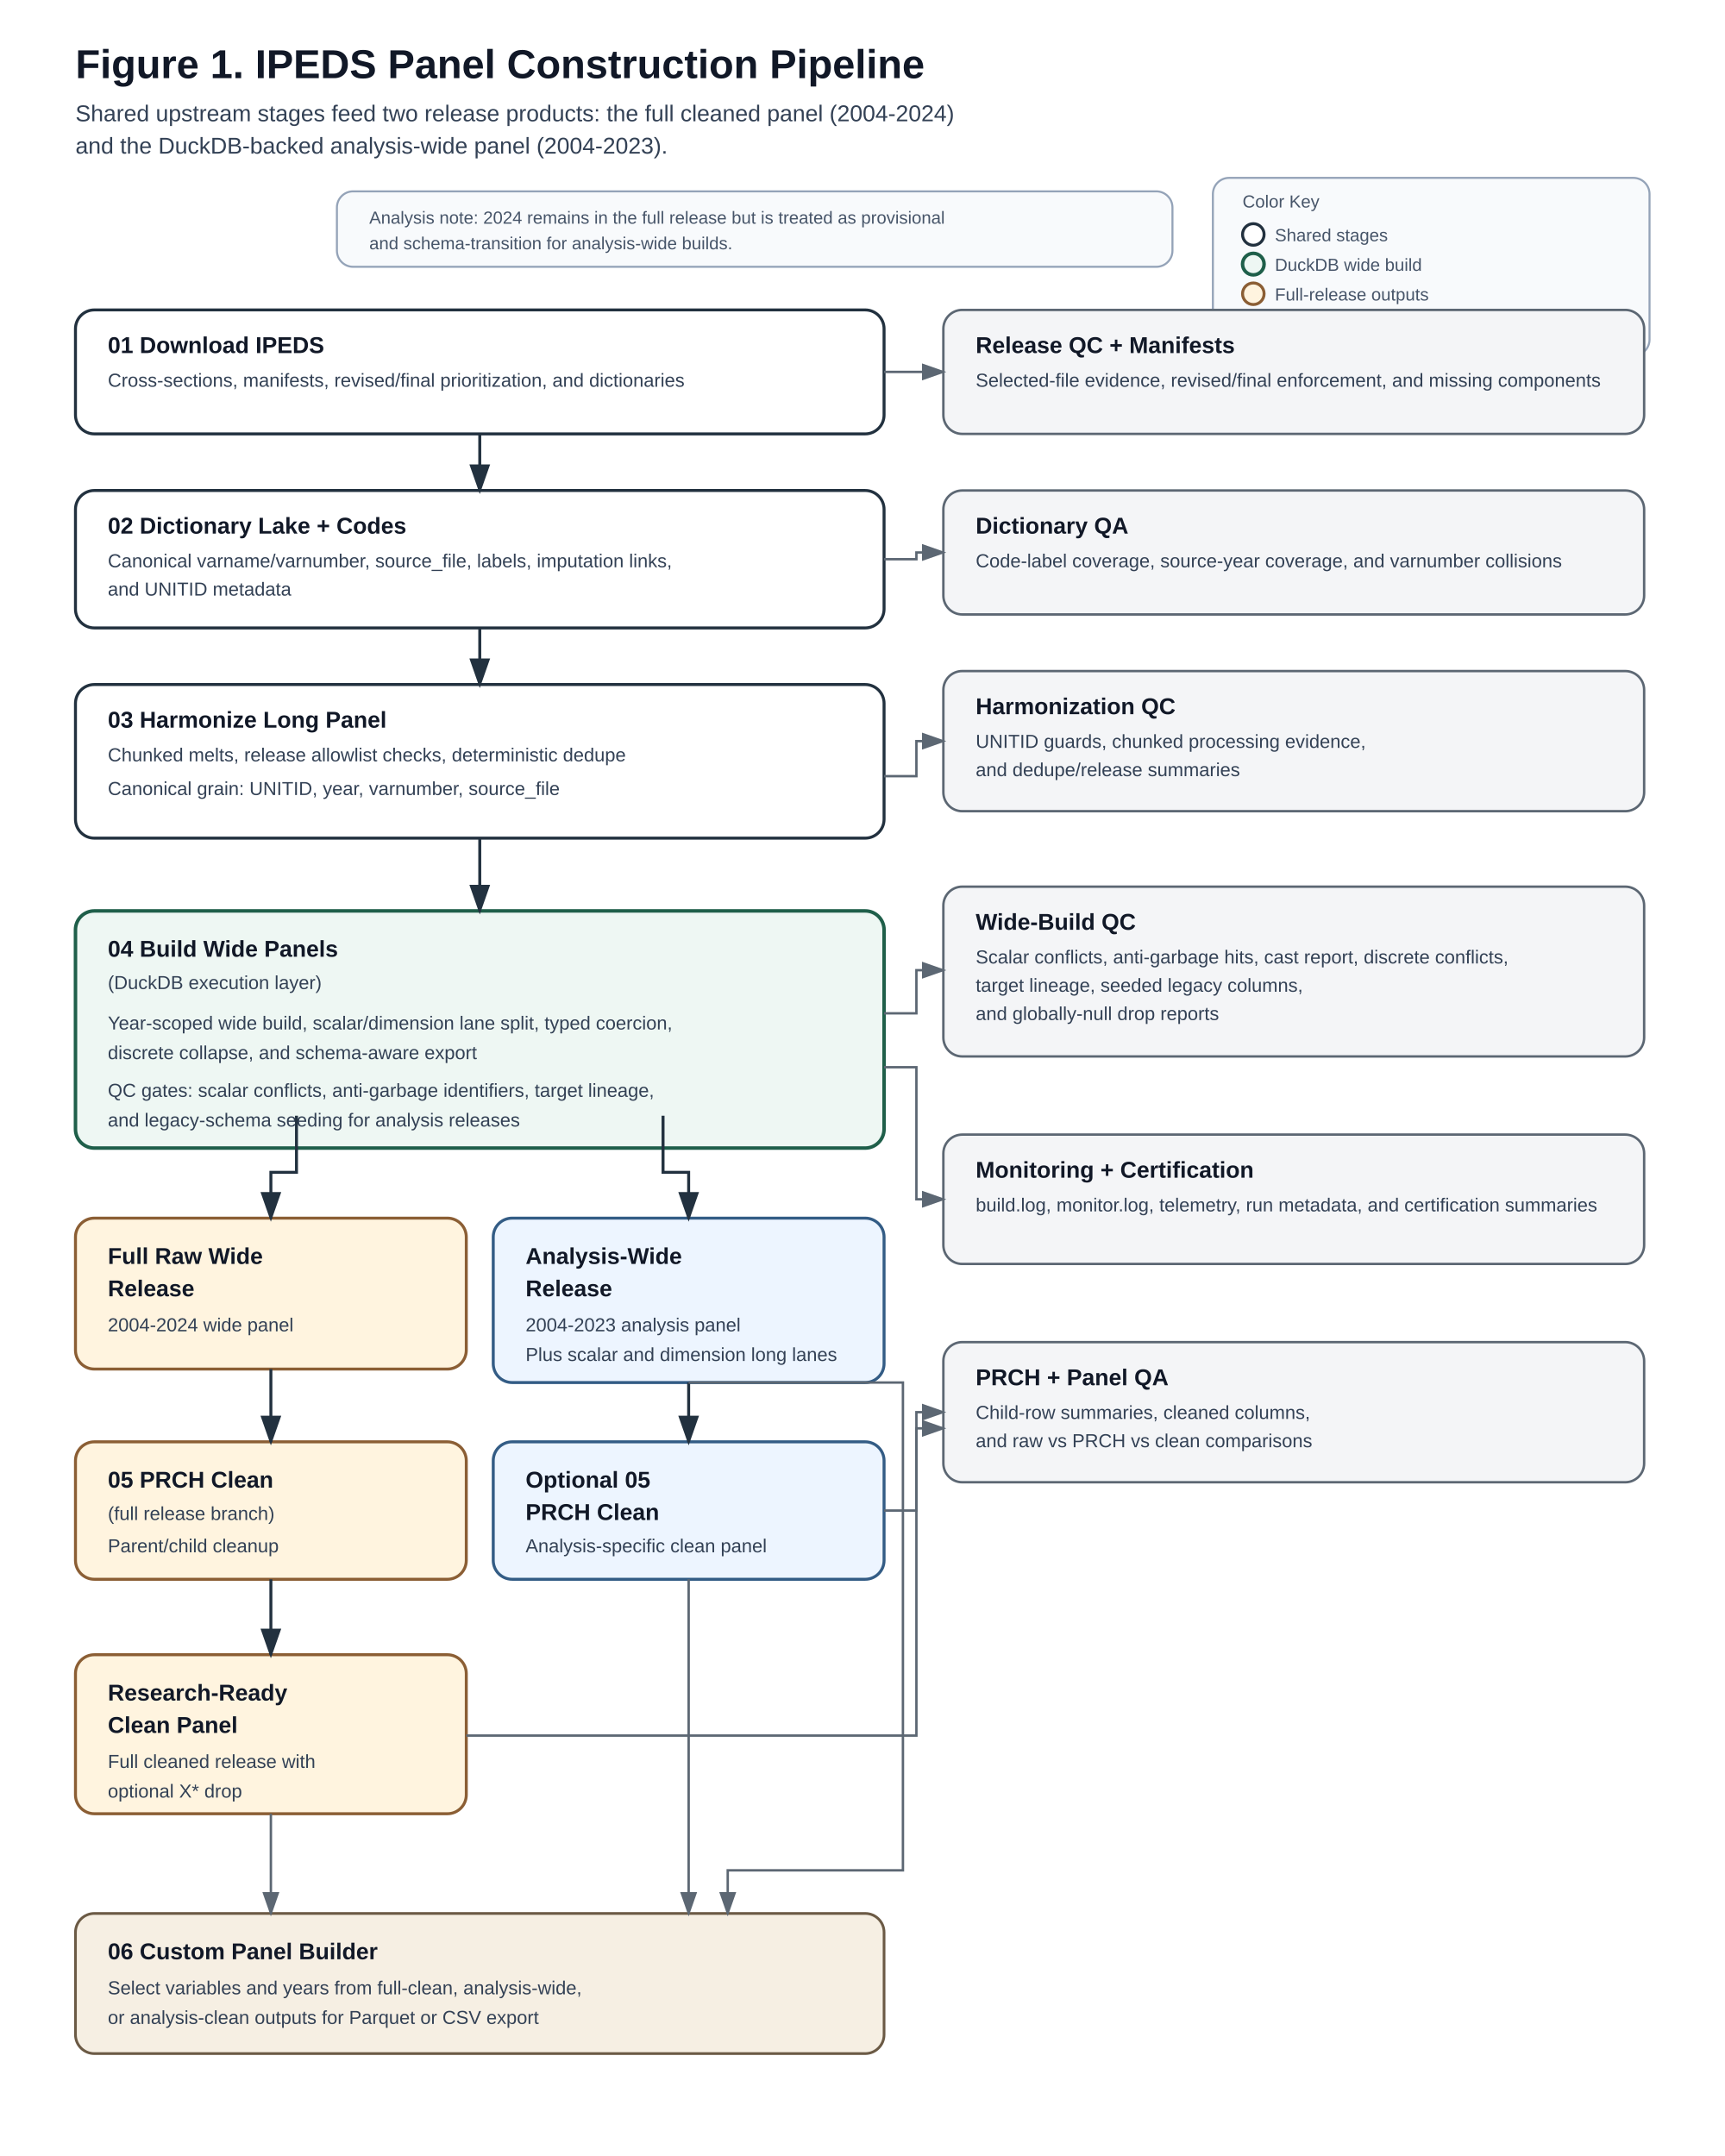
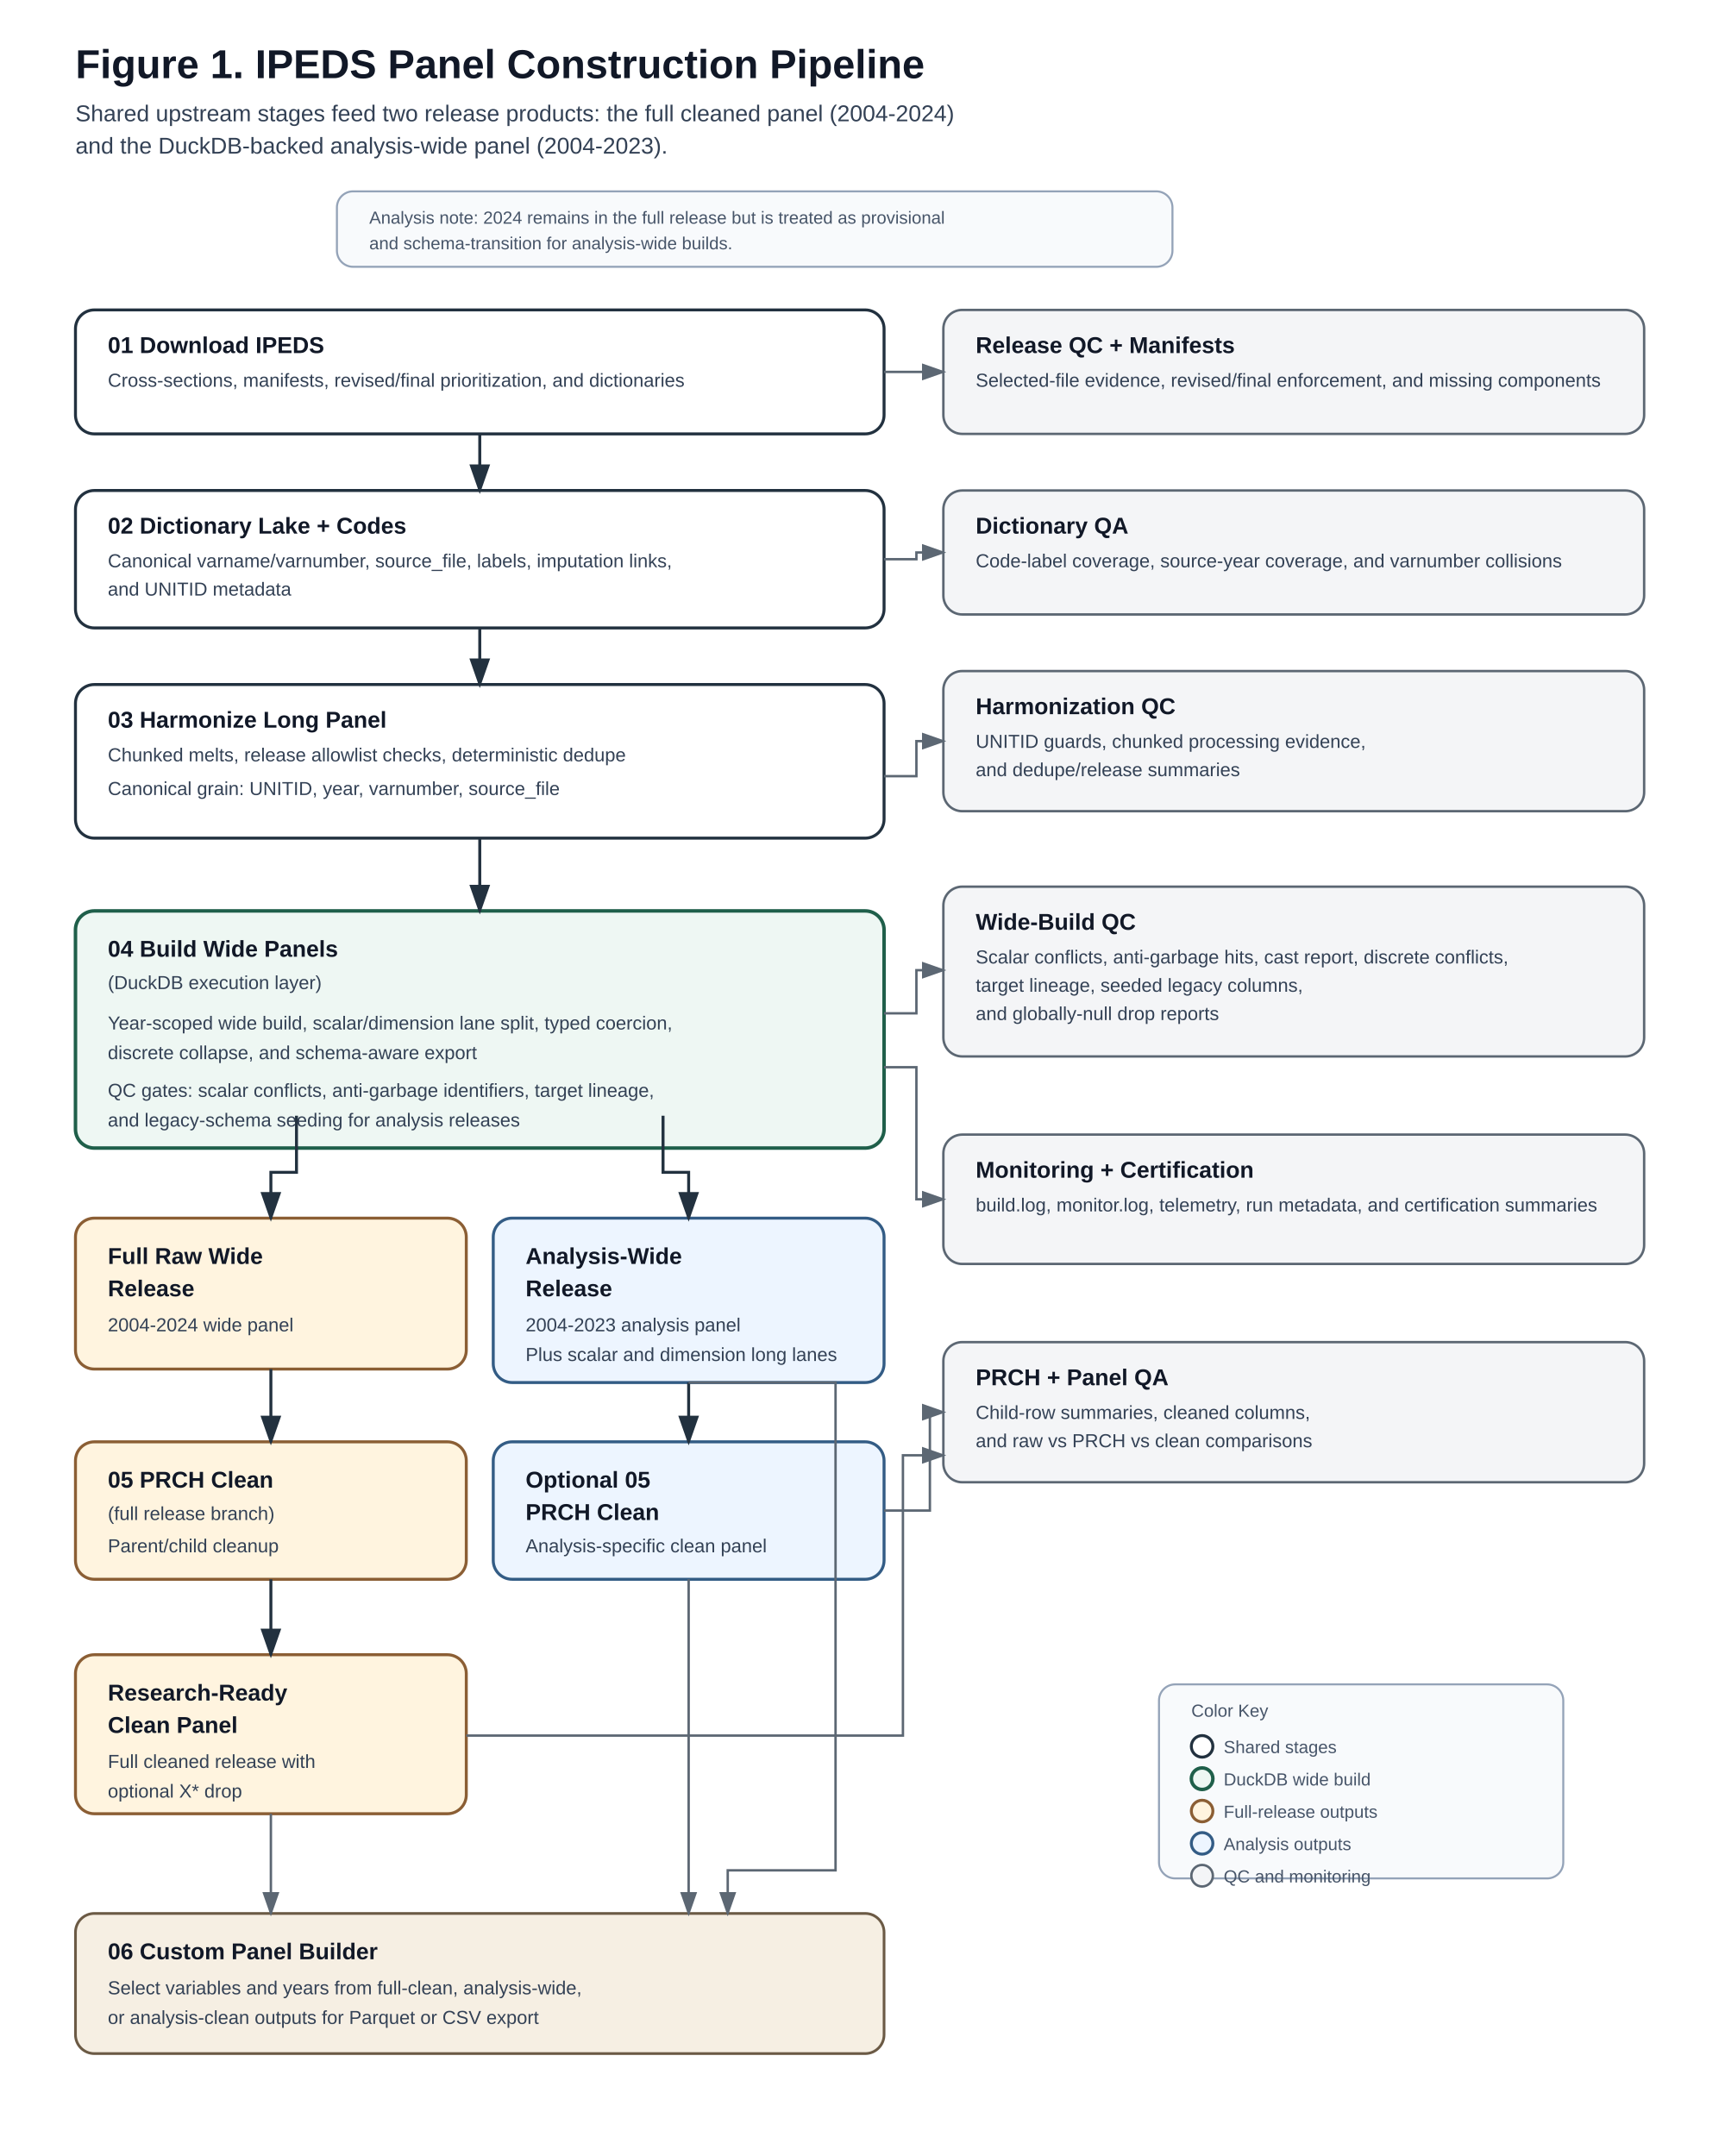
<svg xmlns="http://www.w3.org/2000/svg" width="1280" height="1600" viewBox="0 0 1280 1600">
  <defs>
    <style type="text/css">
      .bg { fill: #ffffff; }
      .core { fill: #ffffff; stroke: #22313f; stroke-width: 2.2; rx: 14; ry: 14; }
      .build { fill: #eef7f3; stroke: #1f5f4a; stroke-width: 2.6; rx: 14; ry: 14; }
      .full { fill: #fff4df; stroke: #8b5e34; stroke-width: 2.2; rx: 14; ry: 14; }
      .analysis { fill: #edf5ff; stroke: #335c85; stroke-width: 2.2; rx: 14; ry: 14; }
      .custom { fill: #f6efe3; stroke: #6b5a45; stroke-width: 2.0; rx: 14; ry: 14; }
      .qc { fill: #f4f5f7; stroke: #5c6773; stroke-width: 1.8; rx: 14; ry: 14; }
      .note { fill: #f8fafc; stroke: #94a3b8; stroke-width: 1.5; rx: 12; ry: 12; }
      .title { font: 30px "Helvetica Neue", Arial, sans-serif; fill: #111827; font-weight: 700; }
      .subtitle { font: 17px "Helvetica Neue", Arial, sans-serif; fill: #334155; }
      .label { font: 17px "Helvetica Neue", Arial, sans-serif; fill: #111827; font-weight: 700; }
      .small { font: 14px "Helvetica Neue", Arial, sans-serif; fill: #334155; }
      .tiny { font: 13px "Helvetica Neue", Arial, sans-serif; fill: #475569; }
      .arrow { stroke: #22313f; stroke-width: 2.2; fill: none; marker-end: url(#arrowhead); }
      .soft-arrow { stroke: #5c6773; stroke-width: 1.8; fill: none; marker-end: url(#arrowhead-soft); }
    </style>
    <marker id="arrowhead" markerWidth="10" markerHeight="7" refX="8.8" refY="3.5" orient="auto">
      <polygon points="0 0, 10 3.5, 0 7" fill="#22313f" />
    </marker>
    <marker id="arrowhead-soft" markerWidth="10" markerHeight="7" refX="8.8" refY="3.5" orient="auto">
      <polygon points="0 0, 10 3.5, 0 7" fill="#5c6773" />
    </marker>
  </defs>
  <rect x="0" y="0" width="1280" height="1600" class="bg" />
  <text x="56" y="58" class="title">Figure 1. IPEDS Panel Construction Pipeline</text>
  <text x="56" y="90" class="subtitle">Shared upstream stages feed two release products: the full cleaned panel (2004-2024)</text>
  <text x="56" y="114" class="subtitle">and the DuckDB-backed analysis-wide panel (2004-2023).</text>
  <rect x="250" y="142" width="620" height="56" class="note" />
  <text x="274" y="166" class="tiny">Analysis note: 2024 remains in the full release but is treated as provisional</text>
  <text x="274" y="185" class="tiny">and schema-transition for analysis-wide builds.</text>
-   <rect x="900" y="132" width="324" height="132" class="note" />
-   <text x="922" y="154" class="tiny">Color Key</text>
-   <rect x="922" y="166" width="16" height="16" class="core" />
-   <text x="946" y="179" class="tiny">Shared stages</text>
-   <rect x="922" y="188" width="16" height="16" class="build" />
-   <text x="946" y="201" class="tiny">DuckDB wide build</text>
-   <rect x="922" y="210" width="16" height="16" class="full" />
-   <text x="946" y="223" class="tiny">Full-release outputs</text>
-   <rect x="922" y="232" width="16" height="16" class="analysis" />
-   <text x="946" y="245" class="tiny">Analysis outputs</text>
-   <rect x="922" y="254" width="16" height="16" class="qc" />
-   <text x="946" y="267" class="tiny">QC and monitoring</text>
  <rect x="56" y="230" width="600" height="92" class="core" />
  <text x="80" y="262" class="label">01 Download IPEDS</text>
  <text x="80" y="287" class="small">Cross-sections, manifests, revised/final prioritization, and dictionaries</text>
  <rect x="56" y="364" width="600" height="102" class="core" />
  <text x="80" y="396" class="label">02 Dictionary Lake + Codes</text>
  <text x="80" y="421" class="small">Canonical varname/varnumber, source_file, labels, imputation links,</text>
  <text x="80" y="442" class="small">and UNITID metadata</text>
  <rect x="56" y="508" width="600" height="114" class="core" />
  <text x="80" y="540" class="label">03 Harmonize Long Panel</text>
  <text x="80" y="565" class="small">Chunked melts, release allowlist checks, deterministic dedupe</text>
  <text x="80" y="590" class="small">Canonical grain: UNITID, year, varnumber, source_file</text>
  <rect x="56" y="676" width="600" height="176" class="build" />
  <text x="80" y="710" class="label">04 Build Wide Panels</text>
  <text x="80" y="734" class="small">(DuckDB execution layer)</text>
  <text x="80" y="764" class="small">Year-scoped wide build, scalar/dimension lane split, typed coercion,</text>
  <text x="80" y="786" class="small">discrete collapse, and schema-aware export</text>
  <text x="80" y="814" class="small">QC gates: scalar conflicts, anti-garbage identifiers, target lineage,</text>
  <text x="80" y="836" class="small">and legacy-schema seeding for analysis releases</text>
  <rect x="56" y="904" width="290" height="112" class="full" />
  <text x="80" y="938" class="label">Full Raw Wide</text>
  <text x="80" y="962" class="label">Release</text>
  <text x="80" y="988" class="small">2004-2024 wide panel</text>
  <rect x="366" y="904" width="290" height="122" class="analysis" />
  <text x="390" y="938" class="label">Analysis-Wide</text>
  <text x="390" y="962" class="label">Release</text>
  <text x="390" y="988" class="small">2004-2023 analysis panel</text>
  <text x="390" y="1010" class="small">Plus scalar and dimension long lanes</text>
  <rect x="56" y="1070" width="290" height="102" class="full" />
  <text x="80" y="1104" class="label">05 PRCH Clean</text>
  <text x="80" y="1128" class="small">(full release branch)</text>
  <text x="80" y="1152" class="small">Parent/child cleanup</text>
  <rect x="366" y="1070" width="290" height="102" class="analysis" />
  <text x="390" y="1104" class="label">Optional 05</text>
  <text x="390" y="1128" class="label">PRCH Clean</text>
  <text x="390" y="1152" class="small">Analysis-specific clean panel</text>
  <rect x="56" y="1228" width="290" height="118" class="full" />
  <text x="80" y="1262" class="label">Research-Ready</text>
  <text x="80" y="1286" class="label">Clean Panel</text>
  <text x="80" y="1312" class="small">Full cleaned release with</text>
  <text x="80" y="1334" class="small">optional X* drop</text>
  <rect x="56" y="1420" width="600" height="104" class="custom" />
  <text x="80" y="1454" class="label">06 Custom Panel Builder</text>
  <text x="80" y="1480" class="small">Select variables and years from full-clean, analysis-wide,</text>
  <text x="80" y="1502" class="small">or analysis-clean outputs for Parquet or CSV export</text>
  <rect x="700" y="230" width="520" height="92" class="qc" />
  <text x="724" y="262" class="label">Release QC + Manifests</text>
  <text x="724" y="287" class="small">Selected-file evidence, revised/final enforcement, and missing components</text>
  <rect x="700" y="364" width="520" height="92" class="qc" />
  <text x="724" y="396" class="label">Dictionary QA</text>
  <text x="724" y="421" class="small">Code-label coverage, source-year coverage, and varnumber collisions</text>
  <rect x="700" y="498" width="520" height="104" class="qc" />
  <text x="724" y="530" class="label">Harmonization QC</text>
  <text x="724" y="555" class="small">UNITID guards, chunked processing evidence,</text>
  <text x="724" y="576" class="small">and dedupe/release summaries</text>
  <rect x="700" y="658" width="520" height="126" class="qc" />
  <text x="724" y="690" class="label">Wide-Build QC</text>
  <text x="724" y="715" class="small">Scalar conflicts, anti-garbage hits, cast report, discrete conflicts,</text>
  <text x="724" y="736" class="small">target lineage, seeded legacy columns,</text>
  <text x="724" y="757" class="small">and globally-null drop reports</text>
  <rect x="700" y="842" width="520" height="96" class="qc" />
  <text x="724" y="874" class="label">Monitoring + Certification</text>
  <text x="724" y="899" class="small">build.log, monitor.log, telemetry, run metadata, and certification summaries</text>
  <rect x="700" y="996" width="520" height="104" class="qc" />
  <text x="724" y="1028" class="label">PRCH + Panel QA</text>
  <text x="724" y="1053" class="small">Child-row summaries, cleaned columns,</text>
  <text x="724" y="1074" class="small">and raw vs PRCH vs clean comparisons</text>
+   <rect x="860" y="1250" width="300" height="144" class="note" />
+   <text x="884" y="1274" class="tiny">Color Key</text>
+   <rect x="884" y="1288" width="16" height="16" class="core" />
+   <text x="908" y="1301" class="tiny">Shared stages</text>
+   <rect x="884" y="1312" width="16" height="16" class="build" />
+   <text x="908" y="1325" class="tiny">DuckDB wide build</text>
+   <rect x="884" y="1336" width="16" height="16" class="full" />
+   <text x="908" y="1349" class="tiny">Full-release outputs</text>
+   <rect x="884" y="1360" width="16" height="16" class="analysis" />
+   <text x="908" y="1373" class="tiny">Analysis outputs</text>
+   <rect x="884" y="1384" width="16" height="16" class="qc" />
+   <text x="908" y="1397" class="tiny">QC and monitoring</text>
  <polyline points="356,322 356,364" class="arrow" />
  <polyline points="356,466 356,508" class="arrow" />
  <polyline points="356,622 356,676" class="arrow" />
  <polyline points="220,828 220,870 201,870 201,904" class="arrow" />
  <polyline points="492,828 492,870 511,870 511,904" class="arrow" />
  <polyline points="201,1016 201,1070" class="arrow" />
  <polyline points="511,1026 511,1070" class="arrow" />
  <polyline points="201,1172 201,1228" class="arrow" />
  <polyline points="201,1346 201,1420" class="soft-arrow" />
  <polyline points="511,1172 511,1420" class="soft-arrow" />
-   <polyline points="511,1026 670,1026 670,1388 540,1388 540,1420" class="soft-arrow" />
+   <polyline points="511,1026 620,1026 620,1388 540,1388 540,1420" class="soft-arrow" />
  <polyline points="656,276 700,276" class="soft-arrow" />
  <polyline points="656,415 680,415 680,410 700,410" class="soft-arrow" />
  <polyline points="656,576 680,576 680,550 700,550" class="soft-arrow" />
  <polyline points="656,752 680,752 680,720 700,720" class="soft-arrow" />
  <polyline points="656,792 680,792 680,890 700,890" class="soft-arrow" />
-   <polyline points="656,1121 680,1121 680,1048 700,1048" class="soft-arrow" />
-   <polyline points="346,1288 680,1288 680,1060 700,1060" class="soft-arrow" />
+   <polyline points="656,1121 690,1121 690,1048 700,1048" class="soft-arrow" />
+   <polyline points="346,1288 670,1288 670,1080 700,1080" class="soft-arrow" />
</svg>
